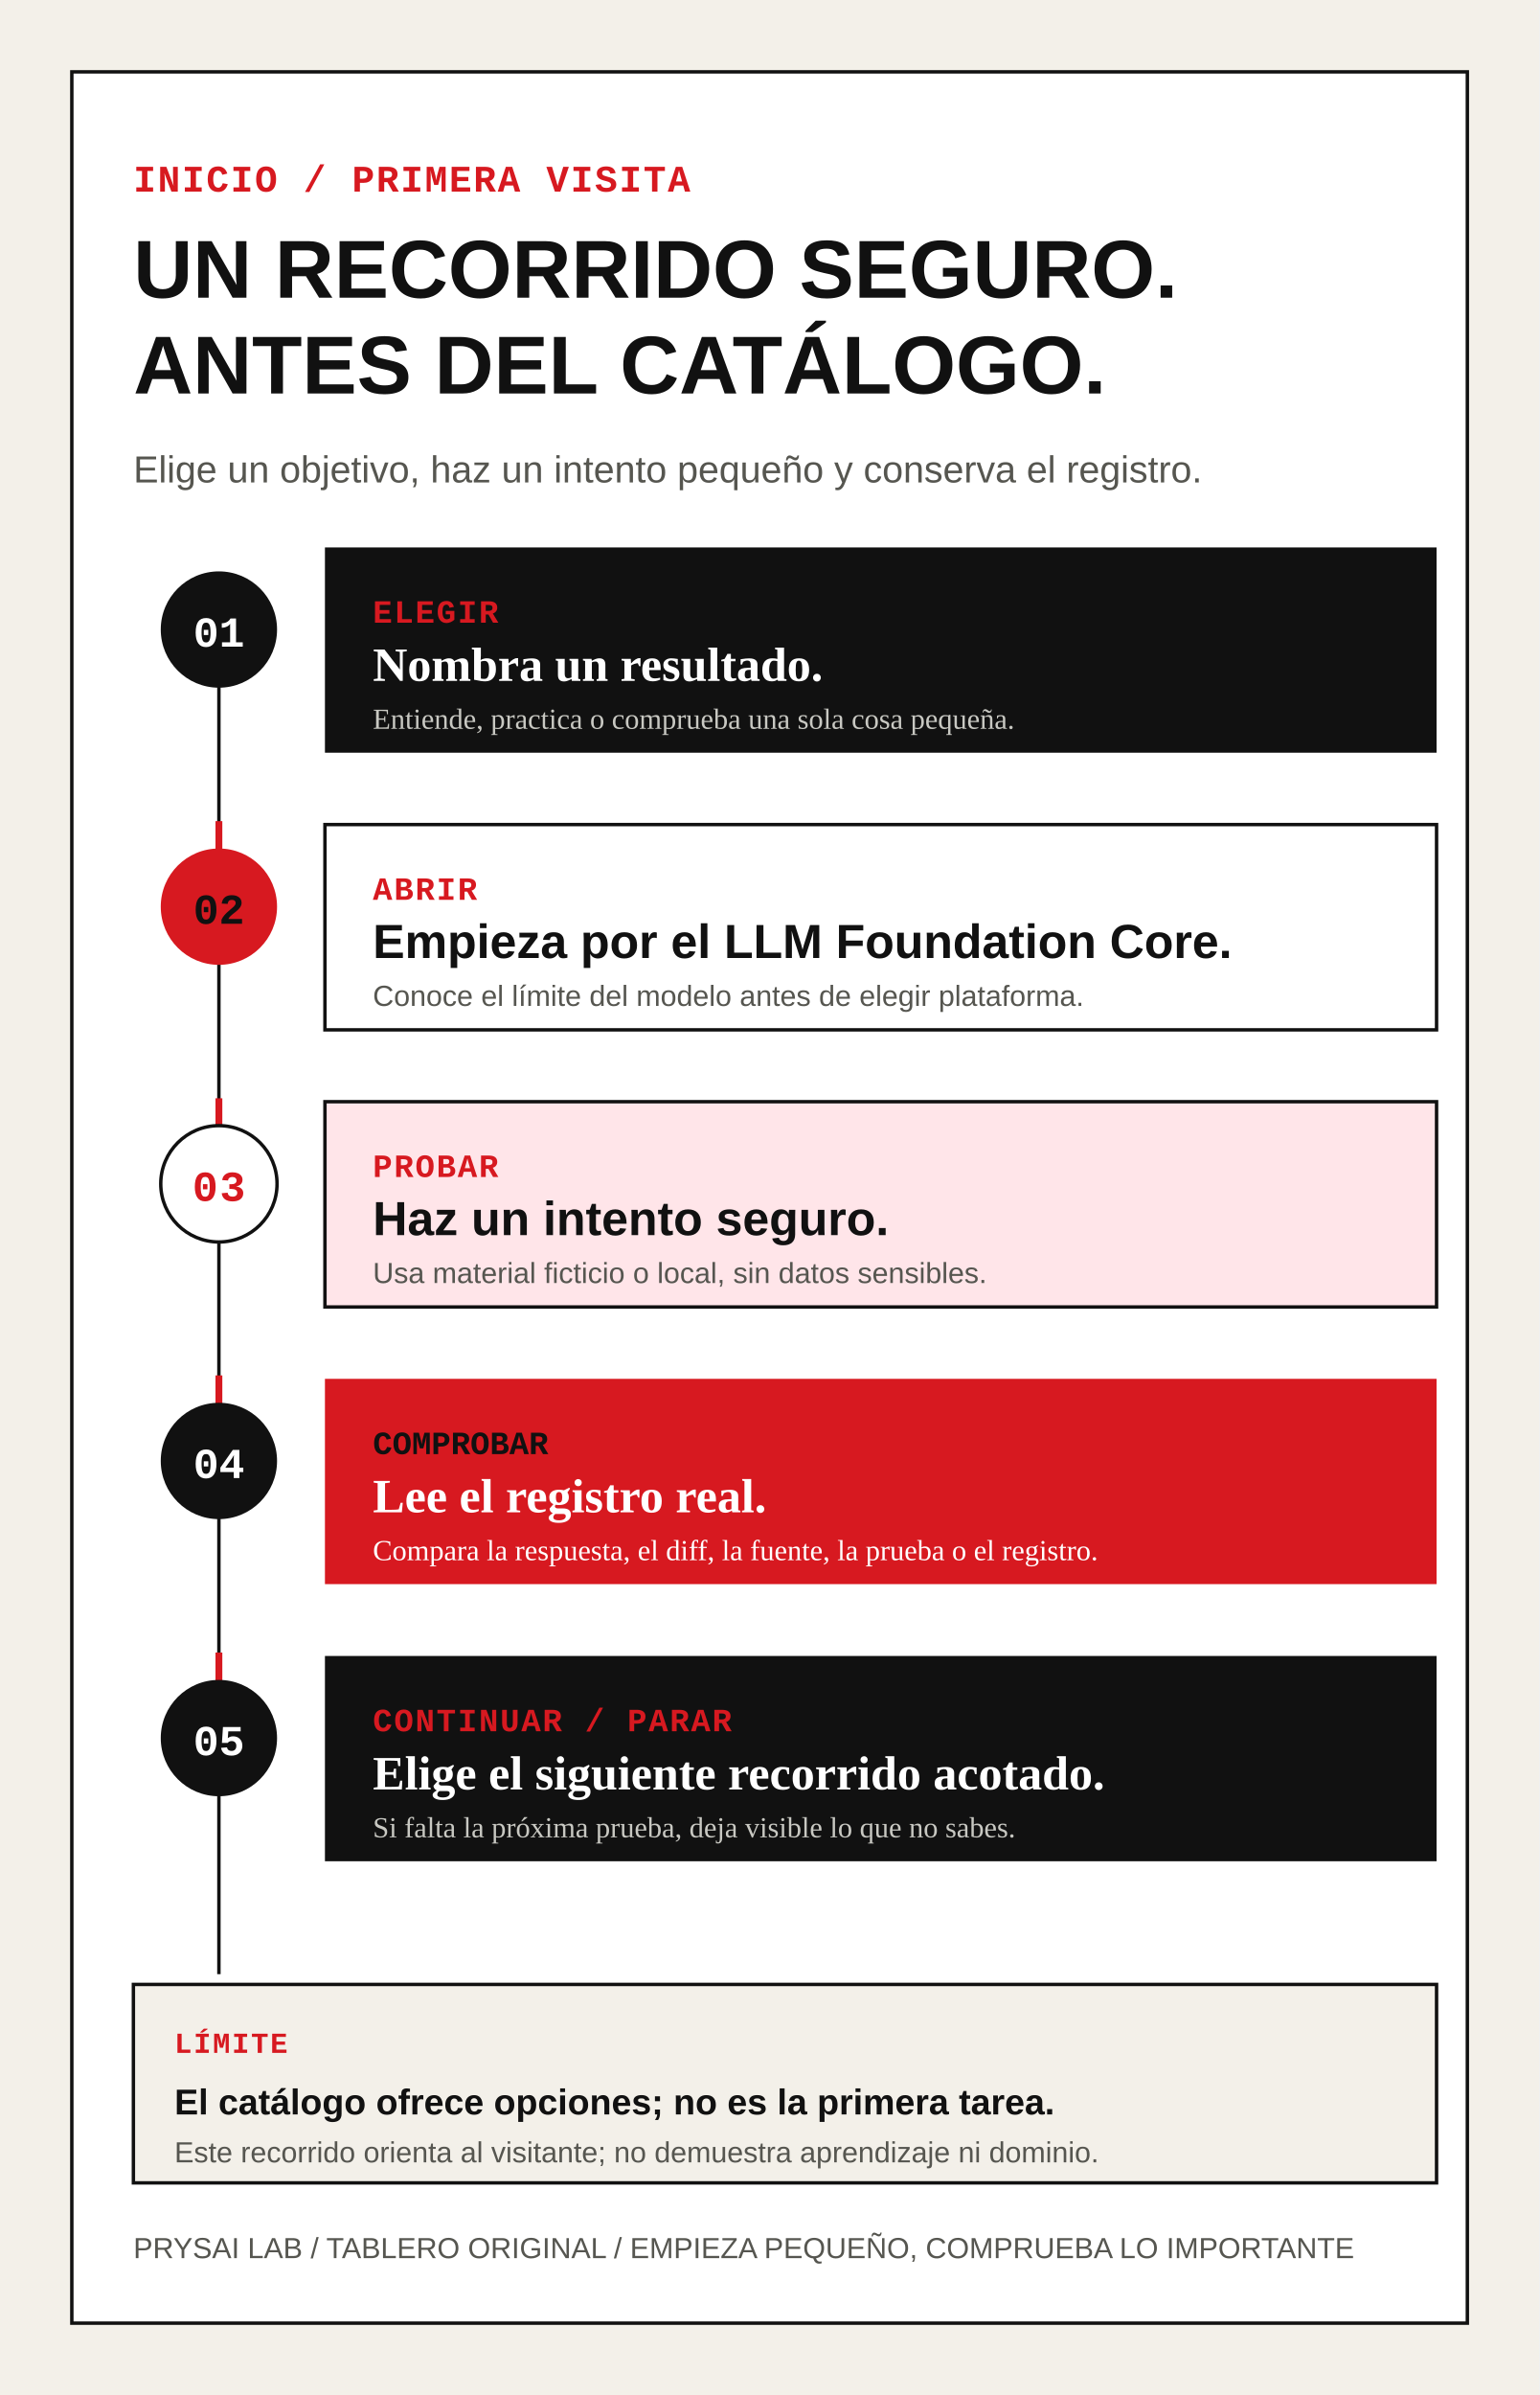
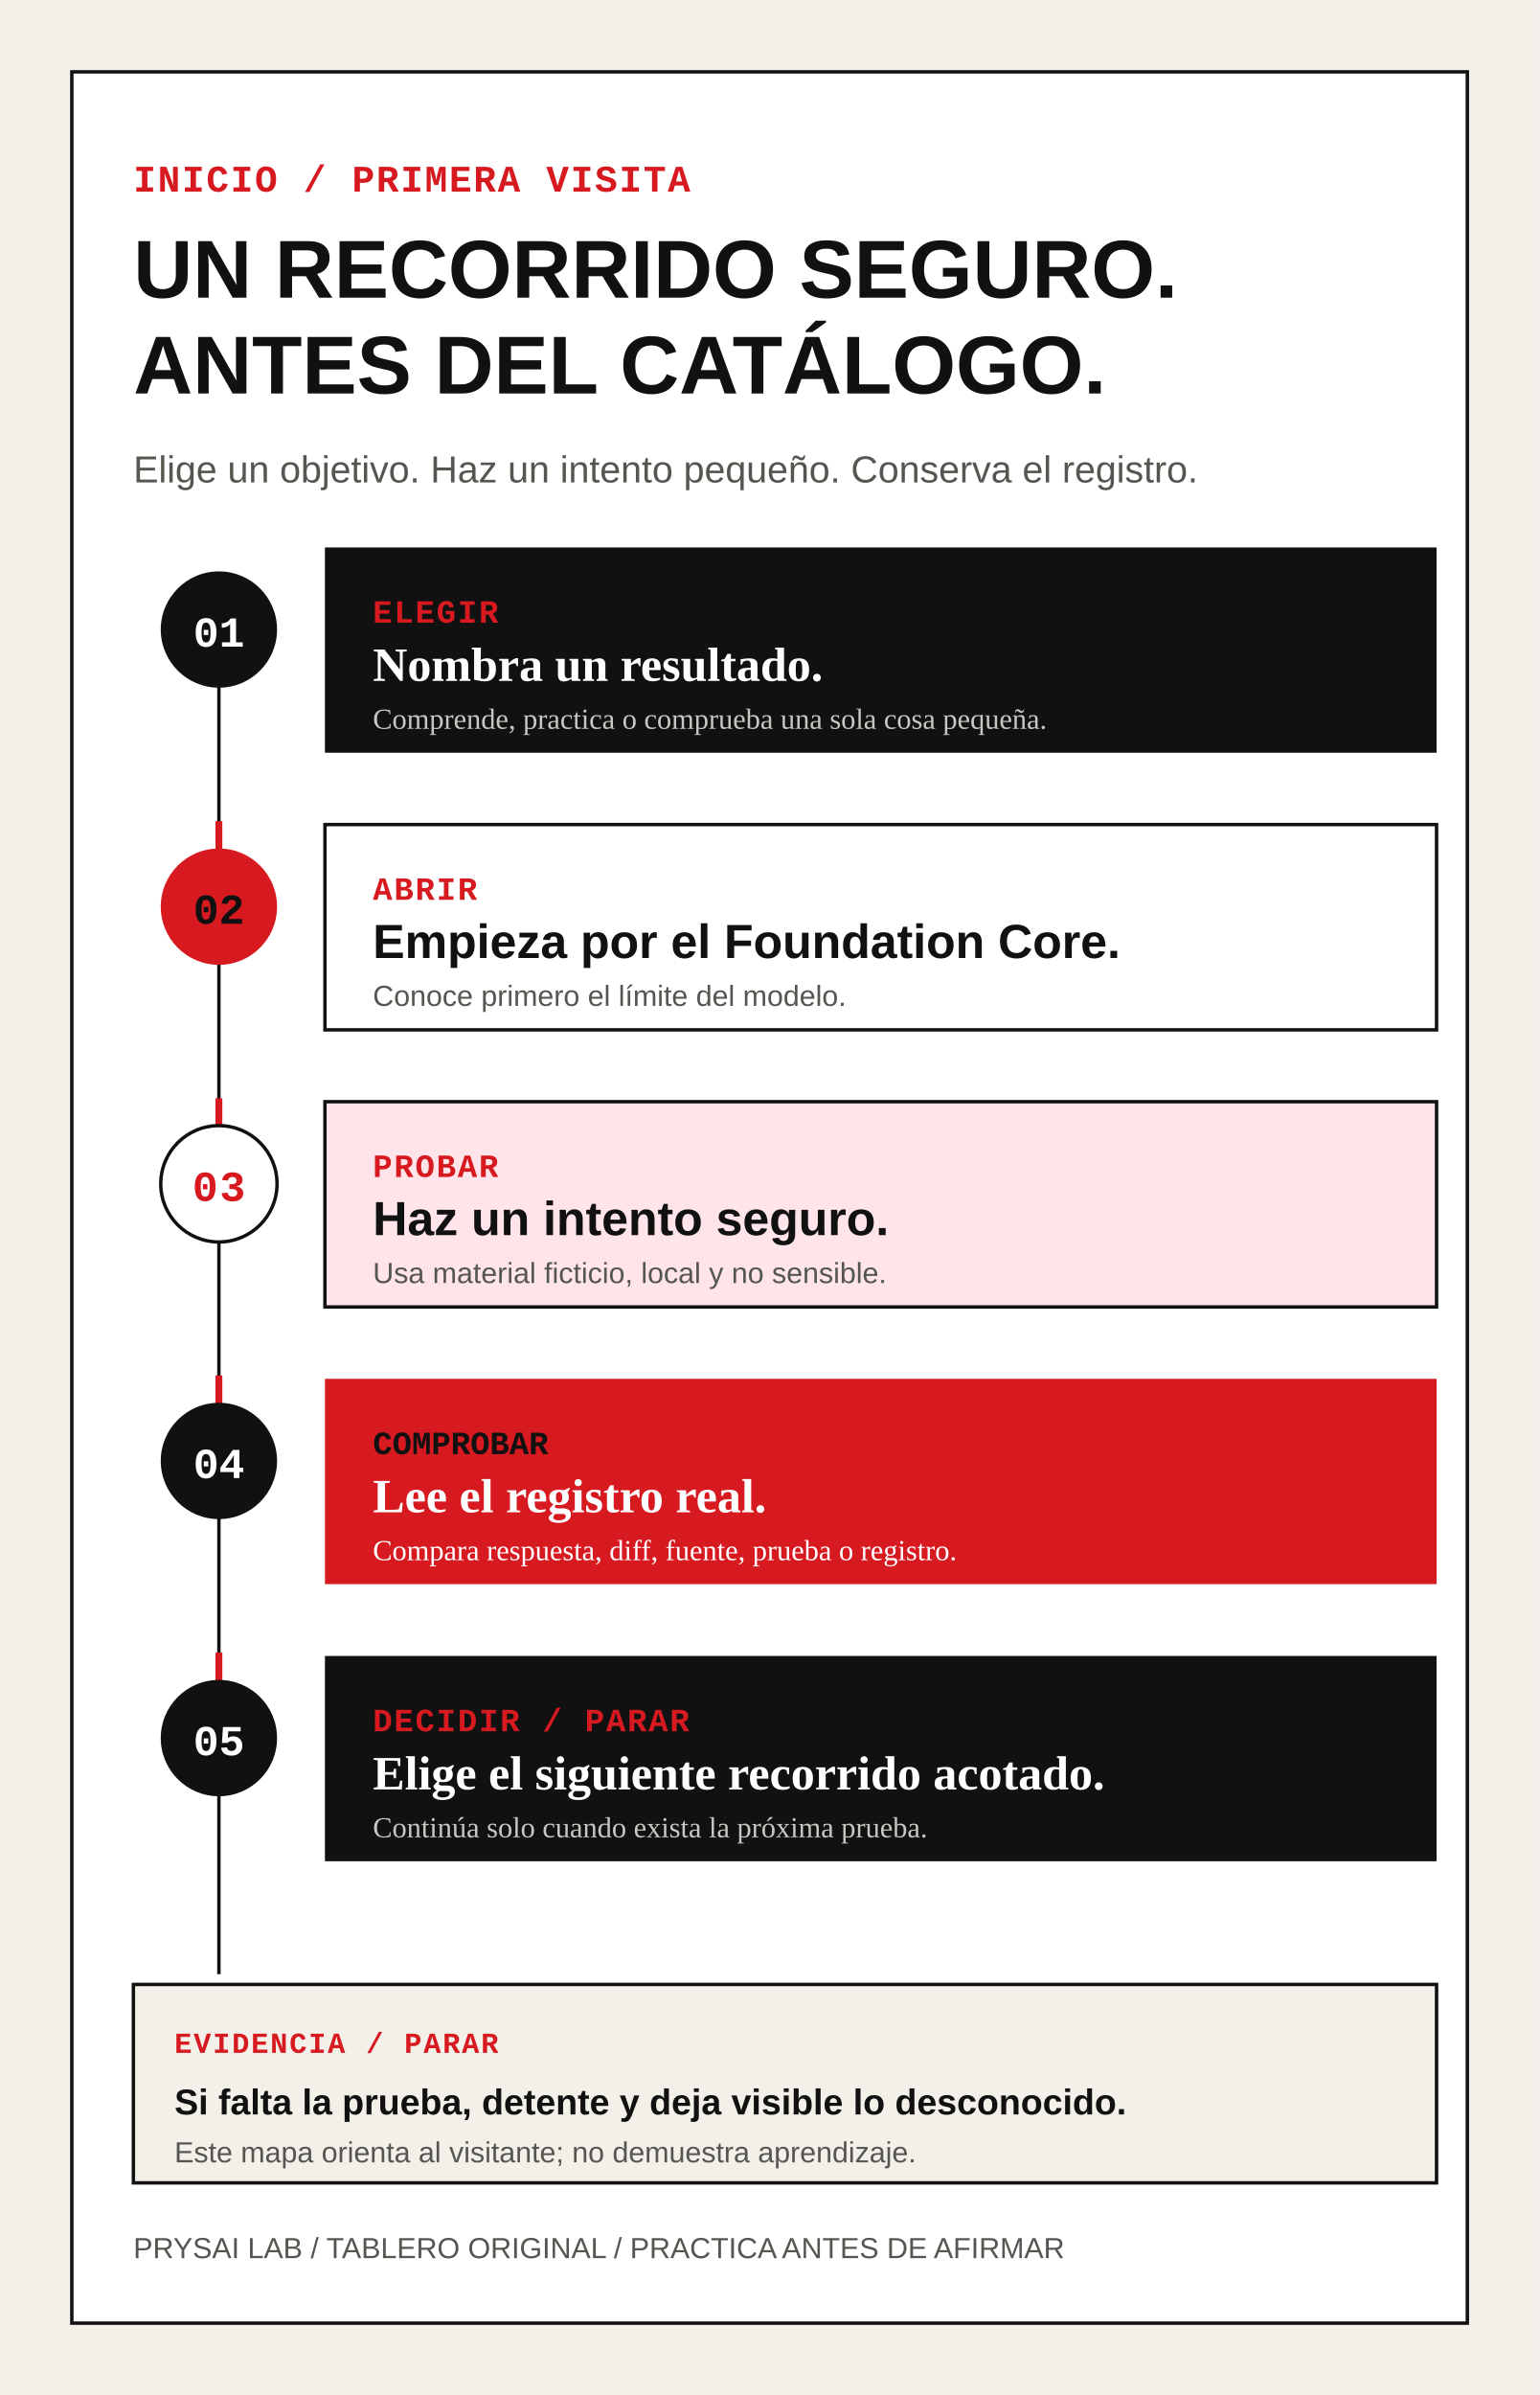
<svg xmlns="http://www.w3.org/2000/svg" viewBox="0 0 900 1400" role="img" aria-labelledby="title desc">
  <defs>
    <marker id="arrow" markerWidth="12" markerHeight="12" refX="8" refY="4" orient="auto">
      <path d="M0 0 8 4 0 8Z" fill="#d71920" />
    </marker>
    <style>
      .ink { fill:#111; font-family:Arial,Helvetica,sans-serif; }
      .mono { fill:#d71920; font-family:Consolas,'Courier New',monospace; font-weight:700; letter-spacing:1px; }
      .muted { fill:#565650; font-family:Arial,Helvetica,sans-serif; }
      .line { stroke:#111; stroke-width:2; fill:none; }
      .redline { stroke:#d71920; stroke-width:4; fill:none; marker-end:url(#arrow); }
    </style>
  </defs>
  <rect width="900" height="1400" fill="#f3f0e9" />
  <rect x="42" y="42" width="816" height="1316" fill="#fff" stroke="#111" stroke-width="2" />
  <text x="78" y="112" class="mono" font-size="22">INICIO / PRIMERA VISITA</text>
  <text x="78" y="174" class="ink" font-size="48" font-weight="900">UN RECORRIDO SEGURO.</text>
  <text x="78" y="230" class="ink" font-size="48" font-weight="900">ANTES DEL CATÁLOGO.</text>
-   <text x="78" y="282" class="muted" font-size="22">Elige un objetivo, haz un intento pequeño y conserva el registro.</text>
+   <text x="78" y="282" class="muted" font-size="22">Elige un objetivo. Haz un intento pequeño. Conserva el registro.</text>
  <line x1="128" y1="362" x2="128" y2="1154" class="line" />
  <line x1="128" y1="480" x2="128" y2="538" class="redline" />
  <line x1="128" y1="642" x2="128" y2="700" class="redline" />
  <line x1="128" y1="804" x2="128" y2="862" class="redline" />
  <line x1="128" y1="966" x2="128" y2="1024" class="redline" />
  <g transform="translate(78 320)">
    <circle cx="50" cy="48" r="34" fill="#111" />
    <text x="50" y="58" fill="#fff" font-family="Consolas,'Courier New',monospace" font-size="25" font-weight="700" text-anchor="middle">01</text>
    <rect x="112" width="650" height="120" fill="#111" />
    <text x="140" y="44" class="mono" fill="#fff" font-size="19">ELEGIR</text>
    <text x="140" y="78" fill="#fff" font-size="28" font-weight="900">Nombra un resultado.</text>
-     <text x="140" y="106" fill="#c8c8c2" font-size="17">Entiende, practica o comprueba una sola cosa pequeña.</text>
+     <text x="140" y="106" fill="#c8c8c2" font-size="17">Comprende, practica o comprueba una sola cosa pequeña.</text>
  </g>
  <g transform="translate(78 482)">
    <circle cx="50" cy="48" r="34" fill="#d71920" />
    <text x="50" y="58" fill="#111" font-family="Consolas,'Courier New',monospace" font-size="25" font-weight="700" text-anchor="middle">02</text>
    <rect x="112" width="650" height="120" fill="#fff" stroke="#111" stroke-width="2" />
    <text x="140" y="44" class="mono" font-size="19">ABRIR</text>
-     <text x="140" y="78" class="ink" font-size="28" font-weight="900">Empieza por el LLM Foundation Core.</text>
-     <text x="140" y="106" class="muted" font-size="17">Conoce el límite del modelo antes de elegir plataforma.</text>
+     <text x="140" y="78" class="ink" font-size="28" font-weight="900">Empieza por el Foundation Core.</text>
+     <text x="140" y="106" class="muted" font-size="17">Conoce primero el límite del modelo.</text>
  </g>
  <g transform="translate(78 644)">
    <circle cx="50" cy="48" r="34" fill="#fff" stroke="#111" stroke-width="2" />
    <text x="50" y="58" class="mono" font-size="25" text-anchor="middle">03</text>
    <rect x="112" width="650" height="120" fill="#ffe5e9" stroke="#111" stroke-width="2" />
    <text x="140" y="44" class="mono" font-size="19">PROBAR</text>
    <text x="140" y="78" class="ink" font-size="28" font-weight="900">Haz un intento seguro.</text>
-     <text x="140" y="106" class="muted" font-size="17">Usa material ficticio o local, sin datos sensibles.</text>
+     <text x="140" y="106" class="muted" font-size="17">Usa material ficticio, local y no sensible.</text>
  </g>
  <g transform="translate(78 806)">
    <circle cx="50" cy="48" r="34" fill="#111" />
    <text x="50" y="58" fill="#fff" font-family="Consolas,'Courier New',monospace" font-size="25" font-weight="700" text-anchor="middle">04</text>
    <rect x="112" width="650" height="120" fill="#d71920" />
    <text x="140" y="44" fill="#111" font-family="Consolas,'Courier New',monospace" font-size="19" font-weight="700">COMPROBAR</text>
    <text x="140" y="78" fill="#fff" font-size="28" font-weight="900">Lee el registro real.</text>
-     <text x="140" y="106" fill="#fff" font-size="17">Compara la respuesta, el diff, la fuente, la prueba o el registro.</text>
+     <text x="140" y="106" fill="#fff" font-size="17">Compara respuesta, diff, fuente, prueba o registro.</text>
  </g>
  <g transform="translate(78 968)">
    <circle cx="50" cy="48" r="34" fill="#111" />
    <text x="50" y="58" fill="#fff" font-family="Consolas,'Courier New',monospace" font-size="25" font-weight="700" text-anchor="middle">05</text>
    <rect x="112" width="650" height="120" fill="#111" />
-     <text x="140" y="44" class="mono" fill="#fff" font-size="19">CONTINUAR / PARAR</text>
+     <text x="140" y="44" class="mono" fill="#fff" font-size="19">DECIDIR / PARAR</text>
    <text x="140" y="78" fill="#fff" font-size="28" font-weight="900">Elige el siguiente recorrido acotado.</text>
-     <text x="140" y="106" fill="#c8c8c2" font-size="17">Si falta la próxima prueba, deja visible lo que no sabes.</text>
+     <text x="140" y="106" fill="#c8c8c2" font-size="17">Continúa solo cuando exista la próxima prueba.</text>
  </g>
  <rect x="78" y="1160" width="762" height="116" fill="#f3f0e9" stroke="#111" stroke-width="2" />
-   <text x="102" y="1200" class="mono" font-size="17">LÍMITE</text>
-   <text x="102" y="1236" class="ink" font-size="21" font-weight="700">El catálogo ofrece opciones; no es la primera tarea.</text>
-   <text x="102" y="1264" class="muted" font-size="17">Este recorrido orienta al visitante; no demuestra aprendizaje ni dominio.</text>
-   <text x="78" y="1320" class="muted" font-size="17">PRYSAI LAB / TABLERO ORIGINAL / EMPIEZA PEQUEÑO, COMPRUEBA LO IMPORTANTE</text>
+   <text x="102" y="1200" class="mono" font-size="17">EVIDENCIA / PARAR</text>
+   <text x="102" y="1236" class="ink" font-size="21" font-weight="700">Si falta la prueba, detente y deja visible lo desconocido.</text>
+   <text x="102" y="1264" class="muted" font-size="17">Este mapa orienta al visitante; no demuestra aprendizaje.</text>
+   <text x="78" y="1320" class="muted" font-size="17">PRYSAI LAB / TABLERO ORIGINAL / PRACTICA ANTES DE AFIRMAR</text>
</svg>
